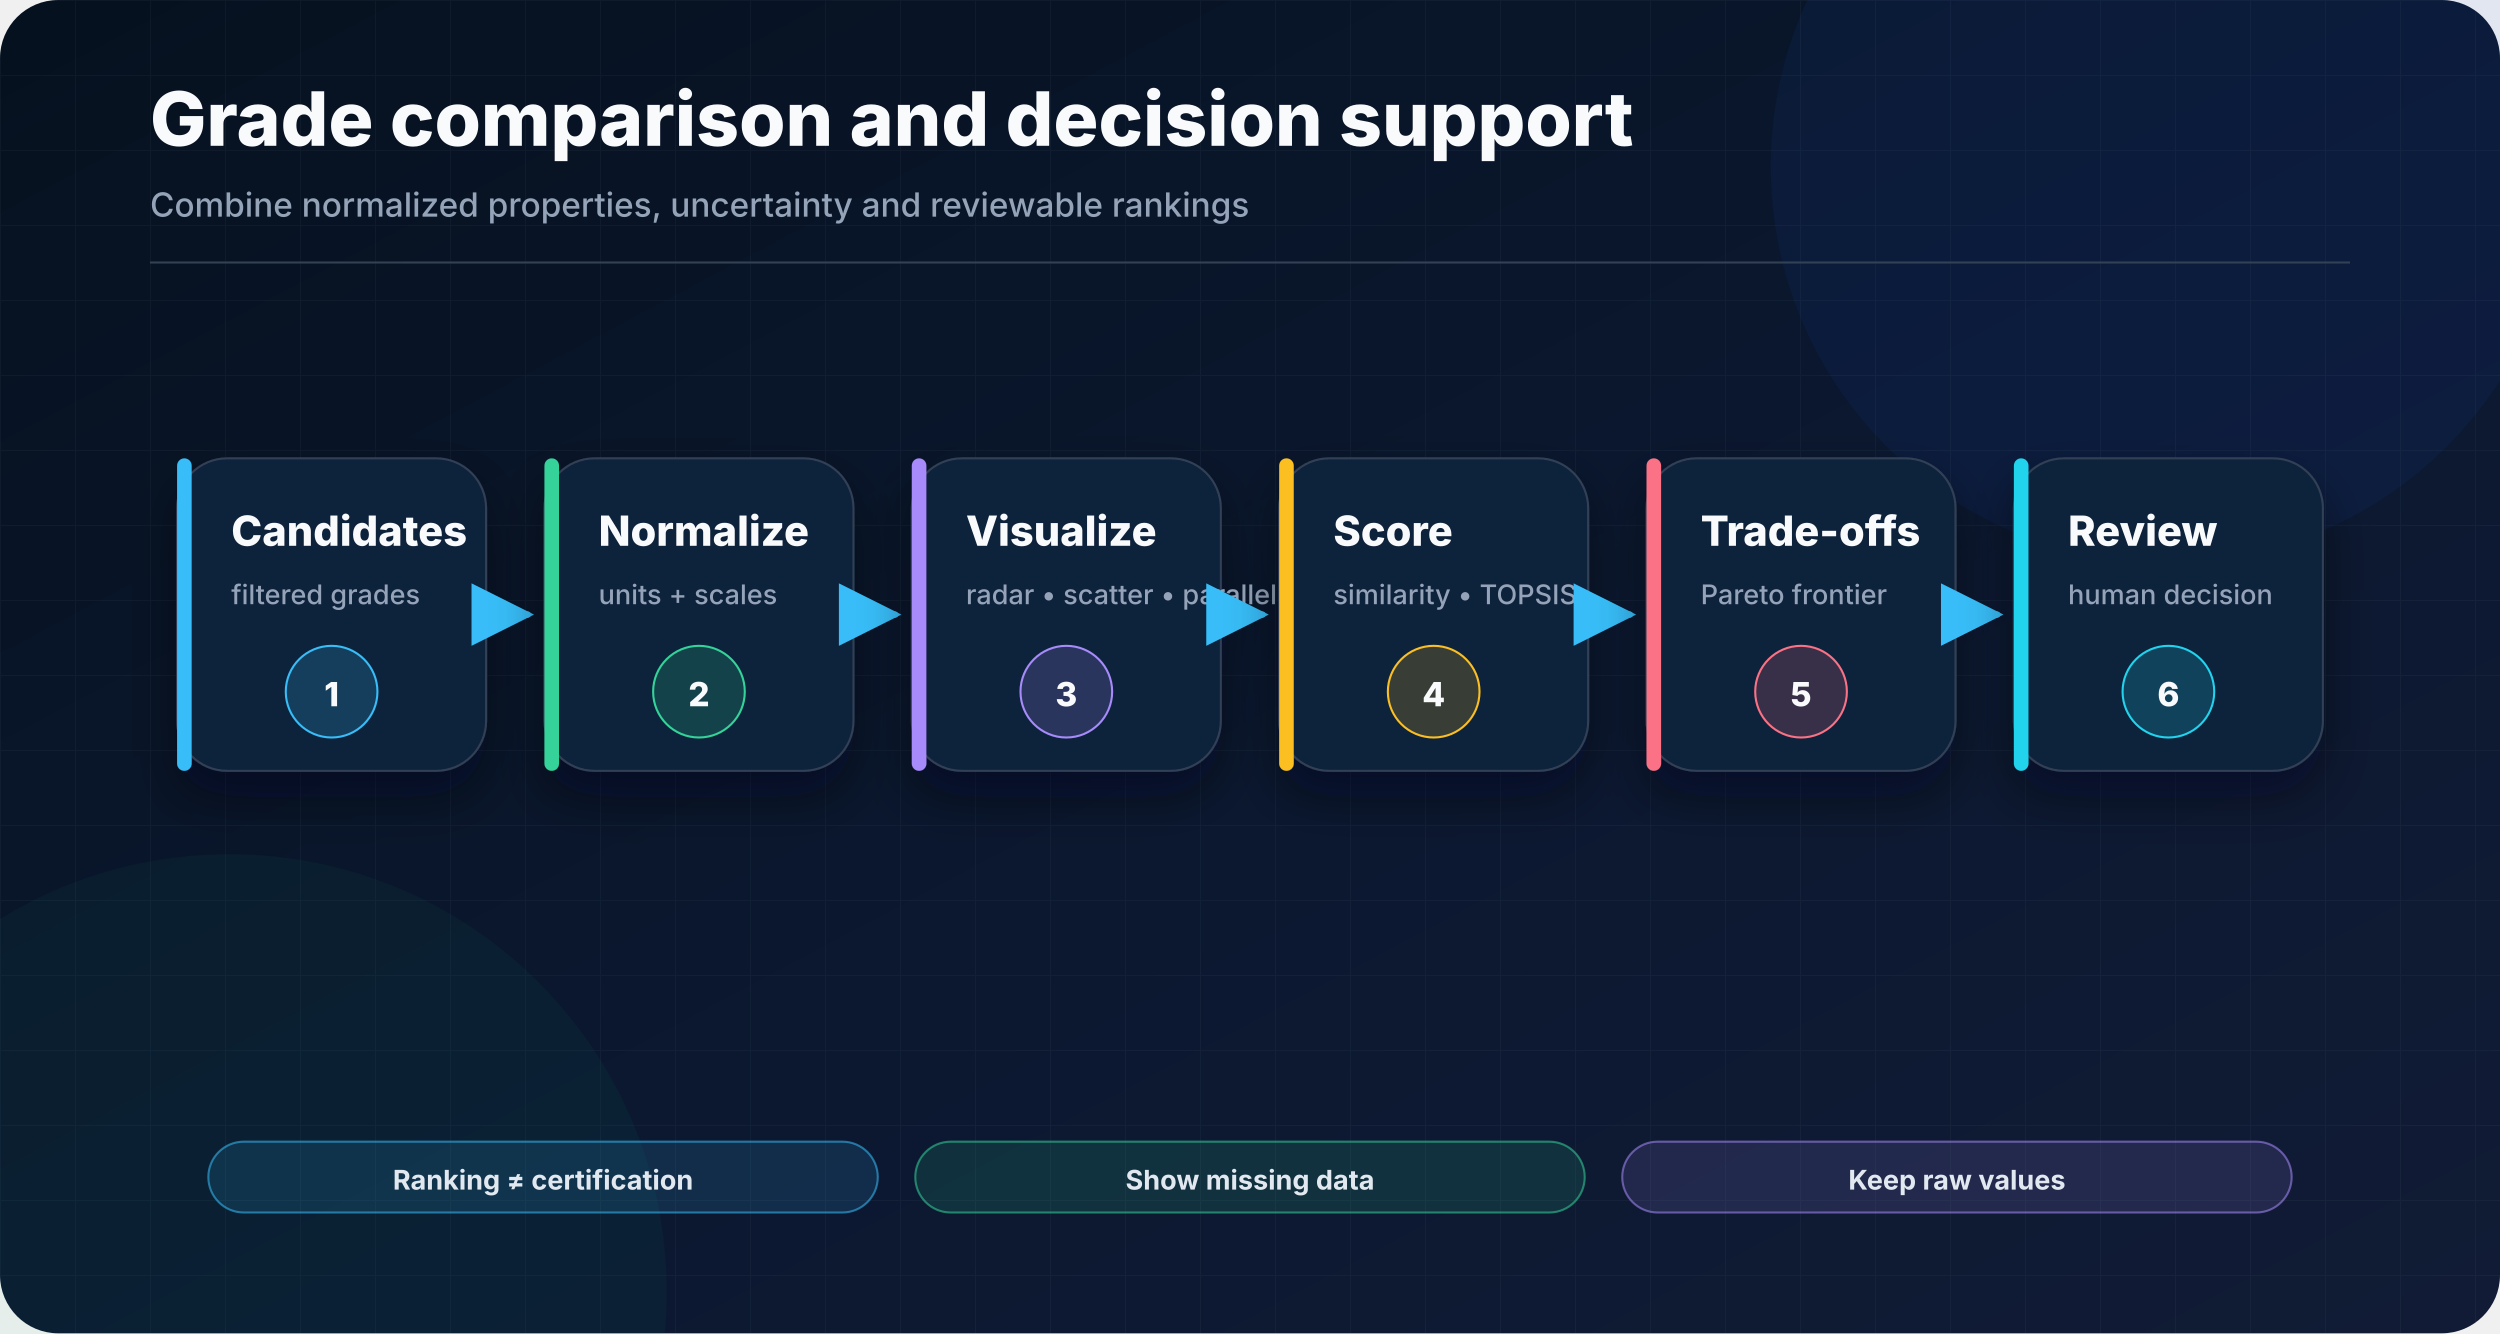
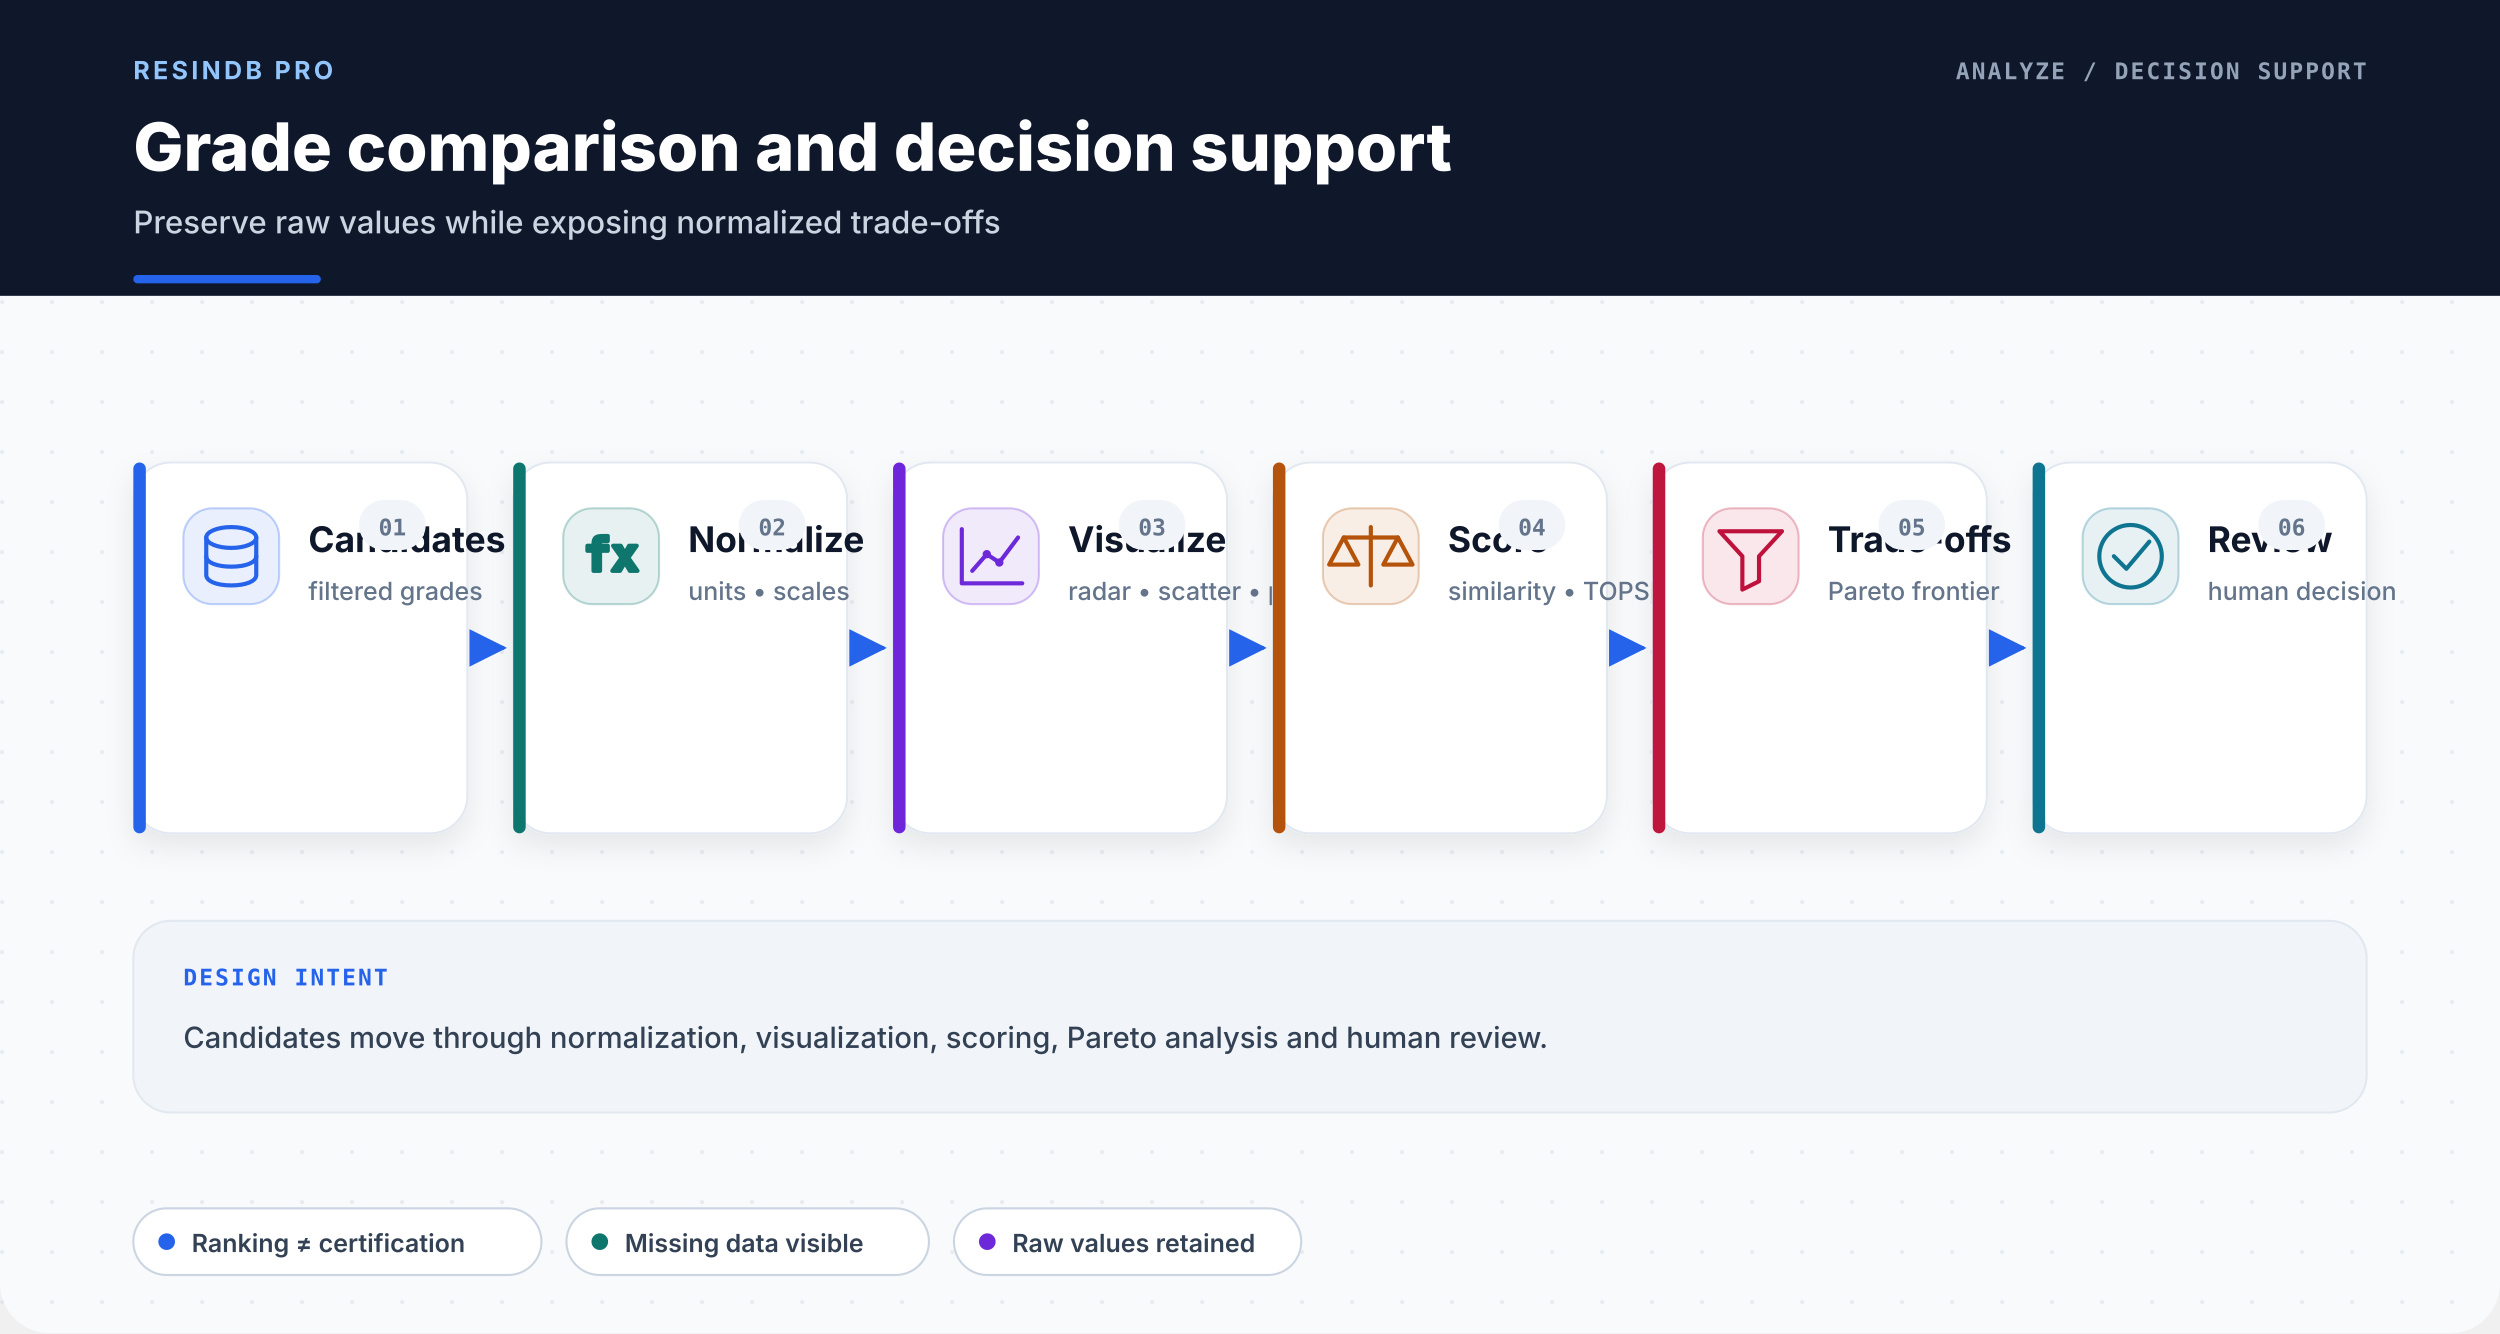
- <svg xmlns="http://www.w3.org/2000/svg" width="1200" height="640" viewBox="0 0 1200 640" role="img" aria-labelledby="comparison-title comparison-title-desc">
+ <svg xmlns="http://www.w3.org/2000/svg" width="1200" height="640" viewBox="0 0 1200 640" role="img" aria-labelledby="comparison-title comparison-title-desc" data-design-system="resindb-uiux-pro-max-v1" shape-rendering="geometricPrecision">
  <defs>
-     <linearGradient id="bg" x1="0" y1="0" x2="1" y2="1">
-       <stop offset="0" stop-color="#06111f" />
-       <stop offset=".56" stop-color="#0b1830" />
-       <stop offset="1" stop-color="#111b35" />
-     </linearGradient>
-     <linearGradient id="cyan" x1="0" y1="0" x2="1" y2="1">
-       <stop offset="0" stop-color="#22d3ee" />
-       <stop offset="1" stop-color="#2563eb" />
-     </linearGradient>
-     <linearGradient id="emerald" x1="0" y1="0" x2="1" y2="1">
-       <stop offset="0" stop-color="#34d399" />
-       <stop offset="1" stop-color="#059669" />
-     </linearGradient>
-     <filter id="shadow" x="-25%" y="-25%" width="150%" height="170%">
-       <feDropShadow dx="0" dy="12" stdDeviation="12" flood-color="#020617" flood-opacity=".46" />
+     <filter id="shadow-sm" x="-15%" y="-20%" width="130%" height="150%">
+       <feDropShadow dx="0" dy="6" stdDeviation="7" flood-color="#0F172A" flood-opacity=".08" />
    </filter>
-     <filter id="glow" x="-50%" y="-50%" width="200%" height="200%">
-       <feGaussianBlur stdDeviation="7" result="blur" />
-       <feMerge>
-         <feMergeNode in="blur" />
-         <feMergeNode in="SourceGraphic" />
-       </feMerge>
-     </filter>
-     <pattern id="grid" width="36" height="36" patternUnits="userSpaceOnUse">
-       <path d="M36 0H0V36" fill="none" stroke="#94a3b8" stroke-opacity=".055" />
+     <pattern id="dot-grid" width="24" height="24" patternUnits="userSpaceOnUse">
+       <circle cx="1" cy="1" r="1" fill="#CBD5E1" fill-opacity=".38" />
    </pattern>
-     <marker id="arrow" markerWidth="10" markerHeight="10" refX="9" refY="5" orient="auto">
-       <path d="M0 0L10 5L0 10Z" fill="#38bdf8" />
+     <marker id="arrow" markerWidth="9" markerHeight="9" refX="8" refY="4.5" orient="auto">
+       <path d="M0 0L9 4.5L0 9Z" fill="#2563EB" />
    </marker>
-     <marker id="arrow-muted" markerWidth="10" markerHeight="10" refX="9" refY="5" orient="auto">
-       <path d="M0 0L10 5L0 10Z" fill="#64748b" />
+     <marker id="arrow-muted" markerWidth="9" markerHeight="9" refX="8" refY="4.5" orient="auto">
+       <path d="M0 0L9 4.5L0 9Z" fill="#64748B" />
    </marker>
  </defs>
-   <rect width="1200" height="640" rx="28" fill="url(#bg)" />
-   <rect width="1200" height="640" rx="28" fill="url(#grid)" />
-   <circle cx="1040" cy="80" r="190" fill="#2563eb" fill-opacity=".07" />
-   <circle cx="110" cy="620" r="210" fill="#10b981" fill-opacity=".05" />
-   <text x="72" y="70" fill="#f8fafc" font-family="Inter,Segoe UI,Arial,sans-serif" font-size="36" font-weight="820" text-anchor="start">Grade comparison and decision support</text>
-   <text x="72" y="104" fill="#94a3b8" font-family="Inter,Segoe UI,Arial,sans-serif" font-size="16" font-weight="520" text-anchor="start">Combine normalized properties, uncertainty and reviewable rankings</text>
-   <path d="M72 126H1128" stroke="#334155" />
-   <g filter="url(#shadow)">
-     <rect x="85.0" y="220" width="148.333" height="150" rx="24" fill="#0f213b" stroke="#334155" />
-     <rect x="85.0" y="220" width="7" height="150" rx="3.5" fill="#38bdf8" />
-     <text x="111.0" y="262" fill="#f8fafc" font-family="Inter,Segoe UI,Arial,sans-serif" font-size="20" font-weight="760" text-anchor="start">Candidates</text>
-     <text x="111.0" y="290" fill="#94a3b8" font-family="Inter,Segoe UI,Arial,sans-serif" font-size="13" font-weight="520" text-anchor="start">filtered grades</text>
+   <rect width="1200" height="640" rx="24" fill="#F8FAFC" />
+   <rect x="0" y="142" width="1200" height="498" fill="url(#dot-grid)" />
+   <rect x="0" y="0" width="1200" height="142" fill="#0F172A" />
+   <text x="64" y="38" fill="#93C5FD" font-family="Inter,Segoe UI,Arial,sans-serif" font-size="12" font-weight="750" text-anchor="start" letter-spacing="1.6">RESINDB PRO</text>
+   <text x="64" y="82" fill="#FFFFFF" font-family="Inter,Segoe UI,Arial,sans-serif" font-size="32" font-weight="760" text-anchor="start">Grade comparison and decision support</text>
+   <text x="64" y="112" fill="#CBD5E1" font-family="Inter,Segoe UI,Arial,sans-serif" font-size="15" font-weight="450" text-anchor="start">Preserve raw values while exposing normalized trade-offs</text>
+   <text x="1136" y="38" fill="#94A3B8" font-family="JetBrains Mono,SFMono-Regular,Consolas,monospace" font-size="11" font-weight="650" text-anchor="end" letter-spacing="1.0">ANALYZE / DECISION SUPPORT</text>
+   <rect x="64" y="132" width="90" height="4" rx="2" fill="#2563EB" />
+   <g filter="url(#shadow-sm)">
+     <rect x="64.0" y="222" width="160.333" height="178" rx="18" fill="#FFFFFF" stroke="#E2E8F0" />
+     <rect x="64.0" y="222" width="6" height="178" rx="3" fill="#2563EB" />
  </g>
-   <circle cx="159.167" cy="332" r="22" fill="#38bdf8" fill-opacity=".18" stroke="#38bdf8" />
-   <text x="159.167" y="339" fill="#f8fafc" font-family="Inter,Segoe UI,Arial,sans-serif" font-size="16" font-weight="800" text-anchor="middle">1</text>
-   <path d="M233.333 295L253.333 295" fill="none" stroke="#38bdf8" stroke-width="3" stroke-linecap="round" marker-end="url(#arrow)" />
-   <g filter="url(#shadow)">
-     <rect x="261.333" y="220" width="148.333" height="150" rx="24" fill="#0f213b" stroke="#334155" />
-     <rect x="261.333" y="220" width="7" height="150" rx="3.5" fill="#34d399" />
-     <text x="287.333" y="262" fill="#f8fafc" font-family="Inter,Segoe UI,Arial,sans-serif" font-size="20" font-weight="760" text-anchor="start">Normalize</text>
-     <text x="287.333" y="290" fill="#94a3b8" font-family="Inter,Segoe UI,Arial,sans-serif" font-size="13" font-weight="520" text-anchor="start">units + scales</text>
+   <rect x="88.0" y="244" width="46" height="46" rx="14" fill="#2563EB" fill-opacity=".10" stroke="#2563EB" stroke-opacity=".28" />
+   <g fill="none" stroke="#2563EB" stroke-width="2" stroke-linecap="round" stroke-linejoin="round">
+     <ellipse cx="111.0" cy="258.0" rx="12" ry="5" />
+     <path d="M99.0 258.0v18c0 3 5 5 12 5s12-2 12-5v-18" />
+     <path d="M99.0 267.0c0 3 5 5 12 5s12-2 12-5" />
  </g>
-   <circle cx="335.5" cy="332" r="22" fill="#34d399" fill-opacity=".18" stroke="#34d399" />
-   <text x="335.5" y="339" fill="#f8fafc" font-family="Inter,Segoe UI,Arial,sans-serif" font-size="16" font-weight="800" text-anchor="middle">2</text>
-   <path d="M409.667 295L429.667 295" fill="none" stroke="#38bdf8" stroke-width="3" stroke-linecap="round" marker-end="url(#arrow)" />
-   <g filter="url(#shadow)">
-     <rect x="437.667" y="220" width="148.333" height="150" rx="24" fill="#0f213b" stroke="#334155" />
-     <rect x="437.667" y="220" width="7" height="150" rx="3.5" fill="#a78bfa" />
-     <text x="463.667" y="262" fill="#f8fafc" font-family="Inter,Segoe UI,Arial,sans-serif" font-size="20" font-weight="760" text-anchor="start">Visualize</text>
-     <text x="463.667" y="290" fill="#94a3b8" font-family="Inter,Segoe UI,Arial,sans-serif" font-size="13" font-weight="520" text-anchor="start">radar • scatter • parallel</text>
+   <text x="148.0" y="265" fill="#0F172A" font-family="Inter,Segoe UI,Arial,sans-serif" font-size="17" font-weight="720" text-anchor="start">Candidates</text>
+   <text x="148.0" y="288" fill="#64748B" font-family="Inter,Segoe UI,Arial,sans-serif" font-size="12" font-weight="500" text-anchor="start">filtered grades</text>
+   <rect x="172.333" y="240" width="32" height="24" rx="12" fill="#F1F5F9" />
+   <text x="188.333" y="257" fill="#64748B" font-family="JetBrains Mono,SFMono-Regular,Consolas,monospace" font-size="11" font-weight="700" text-anchor="middle">01</text>
+   <path d="M228.333 311L241.333 311" fill="none" stroke="#2563EB" stroke-width="2" stroke-linecap="round" marker-end="url(#arrow)" />
+   <g filter="url(#shadow-sm)">
+     <rect x="246.333" y="222" width="160.333" height="178" rx="18" fill="#FFFFFF" stroke="#E2E8F0" />
+     <rect x="246.333" y="222" width="6" height="178" rx="3" fill="#0F766E" />
  </g>
-   <circle cx="511.833" cy="332" r="22" fill="#a78bfa" fill-opacity=".18" stroke="#a78bfa" />
-   <text x="511.833" y="339" fill="#f8fafc" font-family="Inter,Segoe UI,Arial,sans-serif" font-size="16" font-weight="800" text-anchor="middle">3</text>
-   <path d="M586.0 295L606.0 295" fill="none" stroke="#38bdf8" stroke-width="3" stroke-linecap="round" marker-end="url(#arrow)" />
-   <g filter="url(#shadow)">
-     <rect x="614.0" y="220" width="148.333" height="150" rx="24" fill="#0f213b" stroke="#334155" />
-     <rect x="614.0" y="220" width="7" height="150" rx="3.5" fill="#fbbf24" />
-     <text x="640.0" y="262" fill="#f8fafc" font-family="Inter,Segoe UI,Arial,sans-serif" font-size="20" font-weight="760" text-anchor="start">Score</text>
-     <text x="640.0" y="290" fill="#94a3b8" font-family="Inter,Segoe UI,Arial,sans-serif" font-size="13" font-weight="520" text-anchor="start">similarity • TOPSIS</text>
+   <rect x="270.333" y="244" width="46" height="46" rx="14" fill="#0F766E" fill-opacity=".10" stroke="#0F766E" stroke-opacity=".28" />
+   <g fill="none" stroke="#0F766E" stroke-width="2" stroke-linecap="round" stroke-linejoin="round">
+     <text x="293.333" y="274.0" fill="#0F766E" font-family="JetBrains Mono,SFMono-Regular,Consolas,monospace" font-size="22" font-weight="750" text-anchor="middle">fx</text>
  </g>
-   <circle cx="688.167" cy="332" r="22" fill="#fbbf24" fill-opacity=".18" stroke="#fbbf24" />
-   <text x="688.167" y="339" fill="#f8fafc" font-family="Inter,Segoe UI,Arial,sans-serif" font-size="16" font-weight="800" text-anchor="middle">4</text>
-   <path d="M762.333 295L782.333 295" fill="none" stroke="#38bdf8" stroke-width="3" stroke-linecap="round" marker-end="url(#arrow)" />
-   <g filter="url(#shadow)">
-     <rect x="790.333" y="220" width="148.333" height="150" rx="24" fill="#0f213b" stroke="#334155" />
-     <rect x="790.333" y="220" width="7" height="150" rx="3.5" fill="#fb7185" />
-     <text x="816.333" y="262" fill="#f8fafc" font-family="Inter,Segoe UI,Arial,sans-serif" font-size="20" font-weight="760" text-anchor="start">Trade-offs</text>
-     <text x="816.333" y="290" fill="#94a3b8" font-family="Inter,Segoe UI,Arial,sans-serif" font-size="13" font-weight="520" text-anchor="start">Pareto frontier</text>
+   <text x="330.333" y="265" fill="#0F172A" font-family="Inter,Segoe UI,Arial,sans-serif" font-size="17" font-weight="720" text-anchor="start">Normalize</text>
+   <text x="330.333" y="288" fill="#64748B" font-family="Inter,Segoe UI,Arial,sans-serif" font-size="12" font-weight="500" text-anchor="start">units • scales</text>
+   <rect x="354.667" y="240" width="32" height="24" rx="12" fill="#F1F5F9" />
+   <text x="370.667" y="257" fill="#64748B" font-family="JetBrains Mono,SFMono-Regular,Consolas,monospace" font-size="11" font-weight="700" text-anchor="middle">02</text>
+   <path d="M410.667 311L423.667 311" fill="none" stroke="#2563EB" stroke-width="2" stroke-linecap="round" marker-end="url(#arrow)" />
+   <g filter="url(#shadow-sm)">
+     <rect x="428.667" y="222" width="160.333" height="178" rx="18" fill="#FFFFFF" stroke="#E2E8F0" />
+     <rect x="428.667" y="222" width="6" height="178" rx="3" fill="#6D28D9" />
  </g>
-   <circle cx="864.5" cy="332" r="22" fill="#fb7185" fill-opacity=".18" stroke="#fb7185" />
-   <text x="864.5" y="339" fill="#f8fafc" font-family="Inter,Segoe UI,Arial,sans-serif" font-size="16" font-weight="800" text-anchor="middle">5</text>
-   <path d="M938.667 295L958.667 295" fill="none" stroke="#38bdf8" stroke-width="3" stroke-linecap="round" marker-end="url(#arrow)" />
-   <g filter="url(#shadow)">
-     <rect x="966.667" y="220" width="148.333" height="150" rx="24" fill="#0f213b" stroke="#334155" />
-     <rect x="966.667" y="220" width="7" height="150" rx="3.5" fill="#22d3ee" />
-     <text x="992.667" y="262" fill="#f8fafc" font-family="Inter,Segoe UI,Arial,sans-serif" font-size="20" font-weight="760" text-anchor="start">Review</text>
-     <text x="992.667" y="290" fill="#94a3b8" font-family="Inter,Segoe UI,Arial,sans-serif" font-size="13" font-weight="520" text-anchor="start">human decision</text>
+   <rect x="452.667" y="244" width="46" height="46" rx="14" fill="#6D28D9" fill-opacity=".10" stroke="#6D28D9" stroke-opacity=".28" />
+   <g fill="none" stroke="#6D28D9" stroke-width="2" stroke-linecap="round" stroke-linejoin="round">
+     <path d="M461.667 280.0V254.0M461.667 280.0H490.667" />
+     <path d="M466.667 274.0l7-8 6 4 9-12" />
+     <circle cx="473.667" cy="266.0" r="2" fill="#6D28D9" stroke="none" />
+     <circle cx="479.667" cy="270.0" r="2" fill="#6D28D9" stroke="none" />
  </g>
-   <circle cx="1040.833" cy="332" r="22" fill="#22d3ee" fill-opacity=".18" stroke="#22d3ee" />
-   <text x="1040.833" y="339" fill="#f8fafc" font-family="Inter,Segoe UI,Arial,sans-serif" font-size="16" font-weight="800" text-anchor="middle">6</text>
-   <g>
-     <rect x="100" y="548" width="321.333" height="34" rx="17" fill="#38bdf8" fill-opacity=".13" stroke="#38bdf8" stroke-opacity=".55" />
-     <text x="260.667" y="571" fill="#e2e8f0" font-family="Inter,Segoe UI,Arial,sans-serif" font-size="13" font-weight="650" text-anchor="middle">Ranking ≠ certification</text>
+   <text x="512.667" y="265" fill="#0F172A" font-family="Inter,Segoe UI,Arial,sans-serif" font-size="17" font-weight="720" text-anchor="start">Visualize</text>
+   <text x="512.667" y="288" fill="#64748B" font-family="Inter,Segoe UI,Arial,sans-serif" font-size="12" font-weight="500" text-anchor="start">radar • scatter • parallel</text>
+   <rect x="537.0" y="240" width="32" height="24" rx="12" fill="#F1F5F9" />
+   <text x="553.0" y="257" fill="#64748B" font-family="JetBrains Mono,SFMono-Regular,Consolas,monospace" font-size="11" font-weight="700" text-anchor="middle">03</text>
+   <path d="M593.0 311L606.0 311" fill="none" stroke="#2563EB" stroke-width="2" stroke-linecap="round" marker-end="url(#arrow)" />
+   <g filter="url(#shadow-sm)">
+     <rect x="611.0" y="222" width="160.333" height="178" rx="18" fill="#FFFFFF" stroke="#E2E8F0" />
+     <rect x="611.0" y="222" width="6" height="178" rx="3" fill="#B45309" />
  </g>
-   <g>
-     <rect x="439.333" y="548" width="321.333" height="34" rx="17" fill="#34d399" fill-opacity=".13" stroke="#34d399" stroke-opacity=".55" />
-     <text x="600.0" y="571" fill="#e2e8f0" font-family="Inter,Segoe UI,Arial,sans-serif" font-size="13" font-weight="650" text-anchor="middle">Show missing data</text>
+   <rect x="635.0" y="244" width="46" height="46" rx="14" fill="#B45309" fill-opacity=".10" stroke="#B45309" stroke-opacity=".28" />
+   <g fill="none" stroke="#B45309" stroke-width="2" stroke-linecap="round" stroke-linejoin="round">
+     <path d="M658.0 253.0v28M645.0 258.0h26" />
+     <path d="M645.0 258.0l-7 13h14zM671.0 258.0l-7 13h14z" />
  </g>
-   <g>
-     <rect x="778.667" y="548" width="321.333" height="34" rx="17" fill="#a78bfa" fill-opacity=".13" stroke="#a78bfa" stroke-opacity=".55" />
-     <text x="939.333" y="571" fill="#e2e8f0" font-family="Inter,Segoe UI,Arial,sans-serif" font-size="13" font-weight="650" text-anchor="middle">Keep raw values</text>
+   <text x="695.0" y="265" fill="#0F172A" font-family="Inter,Segoe UI,Arial,sans-serif" font-size="17" font-weight="720" text-anchor="start">Score</text>
+   <text x="695.0" y="288" fill="#64748B" font-family="Inter,Segoe UI,Arial,sans-serif" font-size="12" font-weight="500" text-anchor="start">similarity • TOPSIS</text>
+   <rect x="719.333" y="240" width="32" height="24" rx="12" fill="#F1F5F9" />
+   <text x="735.333" y="257" fill="#64748B" font-family="JetBrains Mono,SFMono-Regular,Consolas,monospace" font-size="11" font-weight="700" text-anchor="middle">04</text>
+   <path d="M775.333 311L788.333 311" fill="none" stroke="#2563EB" stroke-width="2" stroke-linecap="round" marker-end="url(#arrow)" />
+   <g filter="url(#shadow-sm)">
+     <rect x="793.333" y="222" width="160.333" height="178" rx="18" fill="#FFFFFF" stroke="#E2E8F0" />
+     <rect x="793.333" y="222" width="6" height="178" rx="3" fill="#BE123C" />
  </g>
+   <rect x="817.333" y="244" width="46" height="46" rx="14" fill="#BE123C" fill-opacity=".10" stroke="#BE123C" stroke-opacity=".28" />
+   <g fill="none" stroke="#BE123C" stroke-width="2" stroke-linecap="round" stroke-linejoin="round">
+     <path d="M825.333 255.0h30l-11 12v12l-8 4v-16z" />
+   </g>
+   <text x="877.333" y="265" fill="#0F172A" font-family="Inter,Segoe UI,Arial,sans-serif" font-size="17" font-weight="720" text-anchor="start">Trade-offs</text>
+   <text x="877.333" y="288" fill="#64748B" font-family="Inter,Segoe UI,Arial,sans-serif" font-size="12" font-weight="500" text-anchor="start">Pareto frontier</text>
+   <rect x="901.667" y="240" width="32" height="24" rx="12" fill="#F1F5F9" />
+   <text x="917.667" y="257" fill="#64748B" font-family="JetBrains Mono,SFMono-Regular,Consolas,monospace" font-size="11" font-weight="700" text-anchor="middle">05</text>
+   <path d="M957.667 311L970.667 311" fill="none" stroke="#2563EB" stroke-width="2" stroke-linecap="round" marker-end="url(#arrow)" />
+   <g filter="url(#shadow-sm)">
+     <rect x="975.667" y="222" width="160.333" height="178" rx="18" fill="#FFFFFF" stroke="#E2E8F0" />
+     <rect x="975.667" y="222" width="6" height="178" rx="3" fill="#0E7490" />
+   </g>
+   <rect x="999.667" y="244" width="46" height="46" rx="14" fill="#0E7490" fill-opacity=".10" stroke="#0E7490" stroke-opacity=".28" />
+   <g fill="none" stroke="#0E7490" stroke-width="2" stroke-linecap="round" stroke-linejoin="round">
+     <circle cx="1022.667" cy="267.0" r="15" />
+     <path d="M1014.667 267.0l6 6 11-13" />
+   </g>
+   <text x="1059.667" y="265" fill="#0F172A" font-family="Inter,Segoe UI,Arial,sans-serif" font-size="17" font-weight="720" text-anchor="start">Review</text>
+   <text x="1059.667" y="288" fill="#64748B" font-family="Inter,Segoe UI,Arial,sans-serif" font-size="12" font-weight="500" text-anchor="start">human decision</text>
+   <rect x="1084.0" y="240" width="32" height="24" rx="12" fill="#F1F5F9" />
+   <text x="1100.0" y="257" fill="#64748B" font-family="JetBrains Mono,SFMono-Regular,Consolas,monospace" font-size="11" font-weight="700" text-anchor="middle">06</text>
+   <rect x="64" y="442" width="1072" height="92" rx="18" fill="#F1F5F9" stroke="#E2E8F0" />
+   <text x="88" y="473" fill="#2563EB" font-family="JetBrains Mono,SFMono-Regular,Consolas,monospace" font-size="11" font-weight="750" text-anchor="start" letter-spacing="1.0">DESIGN INTENT</text>
+   <text x="88" y="503" fill="#334155" font-family="Inter,Segoe UI,Arial,sans-serif" font-size="14" font-weight="500" text-anchor="start">Candidates move through normalization, visualization, scoring, Pareto analysis and human review.</text>
+   <rect x="64" y="580" width="195.9" height="32" rx="16" fill="#FFFFFF" stroke="#CBD5E1" />
+   <circle cx="80" cy="596" r="4" fill="#2563EB" />
+   <text x="92" y="601" fill="#334155" font-family="Inter,Segoe UI,Arial,sans-serif" font-size="12" font-weight="600" text-anchor="start">Ranking ≠ certification</text>
+   <rect x="271.9" y="580" width="174.0" height="32" rx="16" fill="#FFFFFF" stroke="#CBD5E1" />
+   <circle cx="287.9" cy="596" r="4" fill="#0F766E" />
+   <text x="299.9" y="601" fill="#334155" font-family="Inter,Segoe UI,Arial,sans-serif" font-size="12" font-weight="600" text-anchor="start">Missing data visible</text>
+   <rect x="457.9" y="580" width="166.7" height="32" rx="16" fill="#FFFFFF" stroke="#CBD5E1" />
+   <circle cx="473.9" cy="596" r="4" fill="#6D28D9" />
+   <text x="485.9" y="601" fill="#334155" font-family="Inter,Segoe UI,Arial,sans-serif" font-size="12" font-weight="600" text-anchor="start">Raw values retained</text>
</svg>
